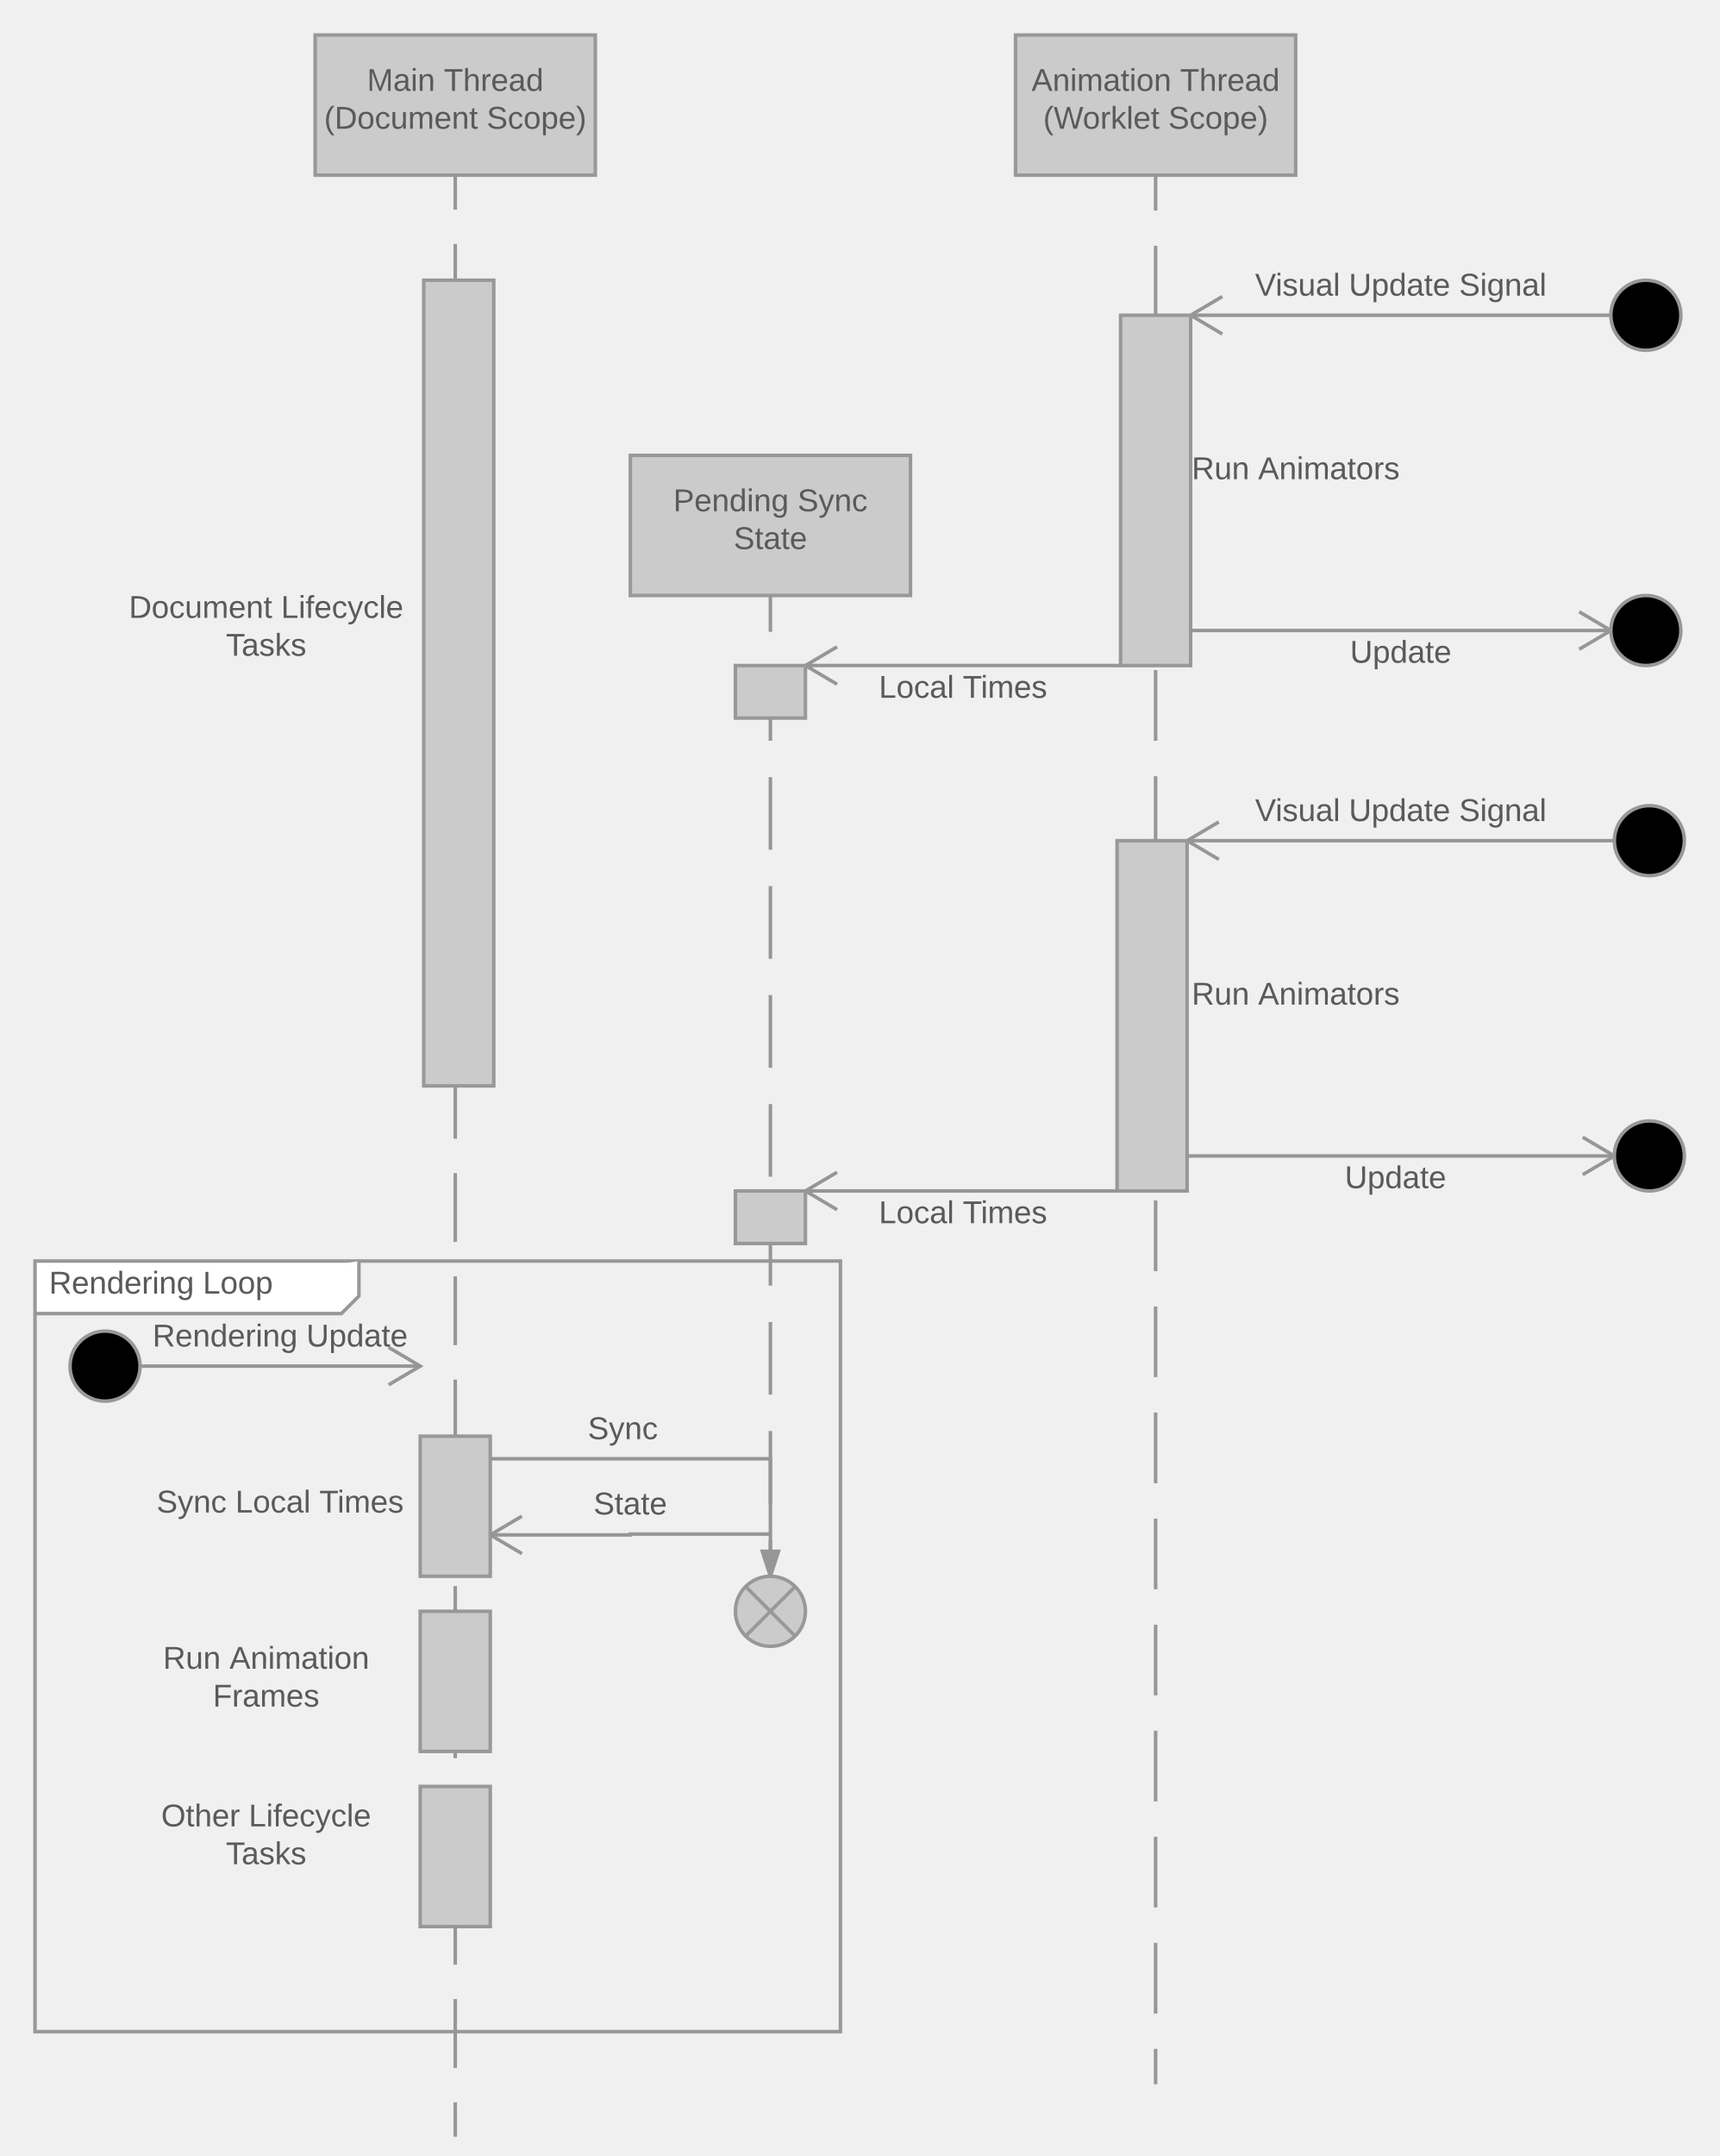
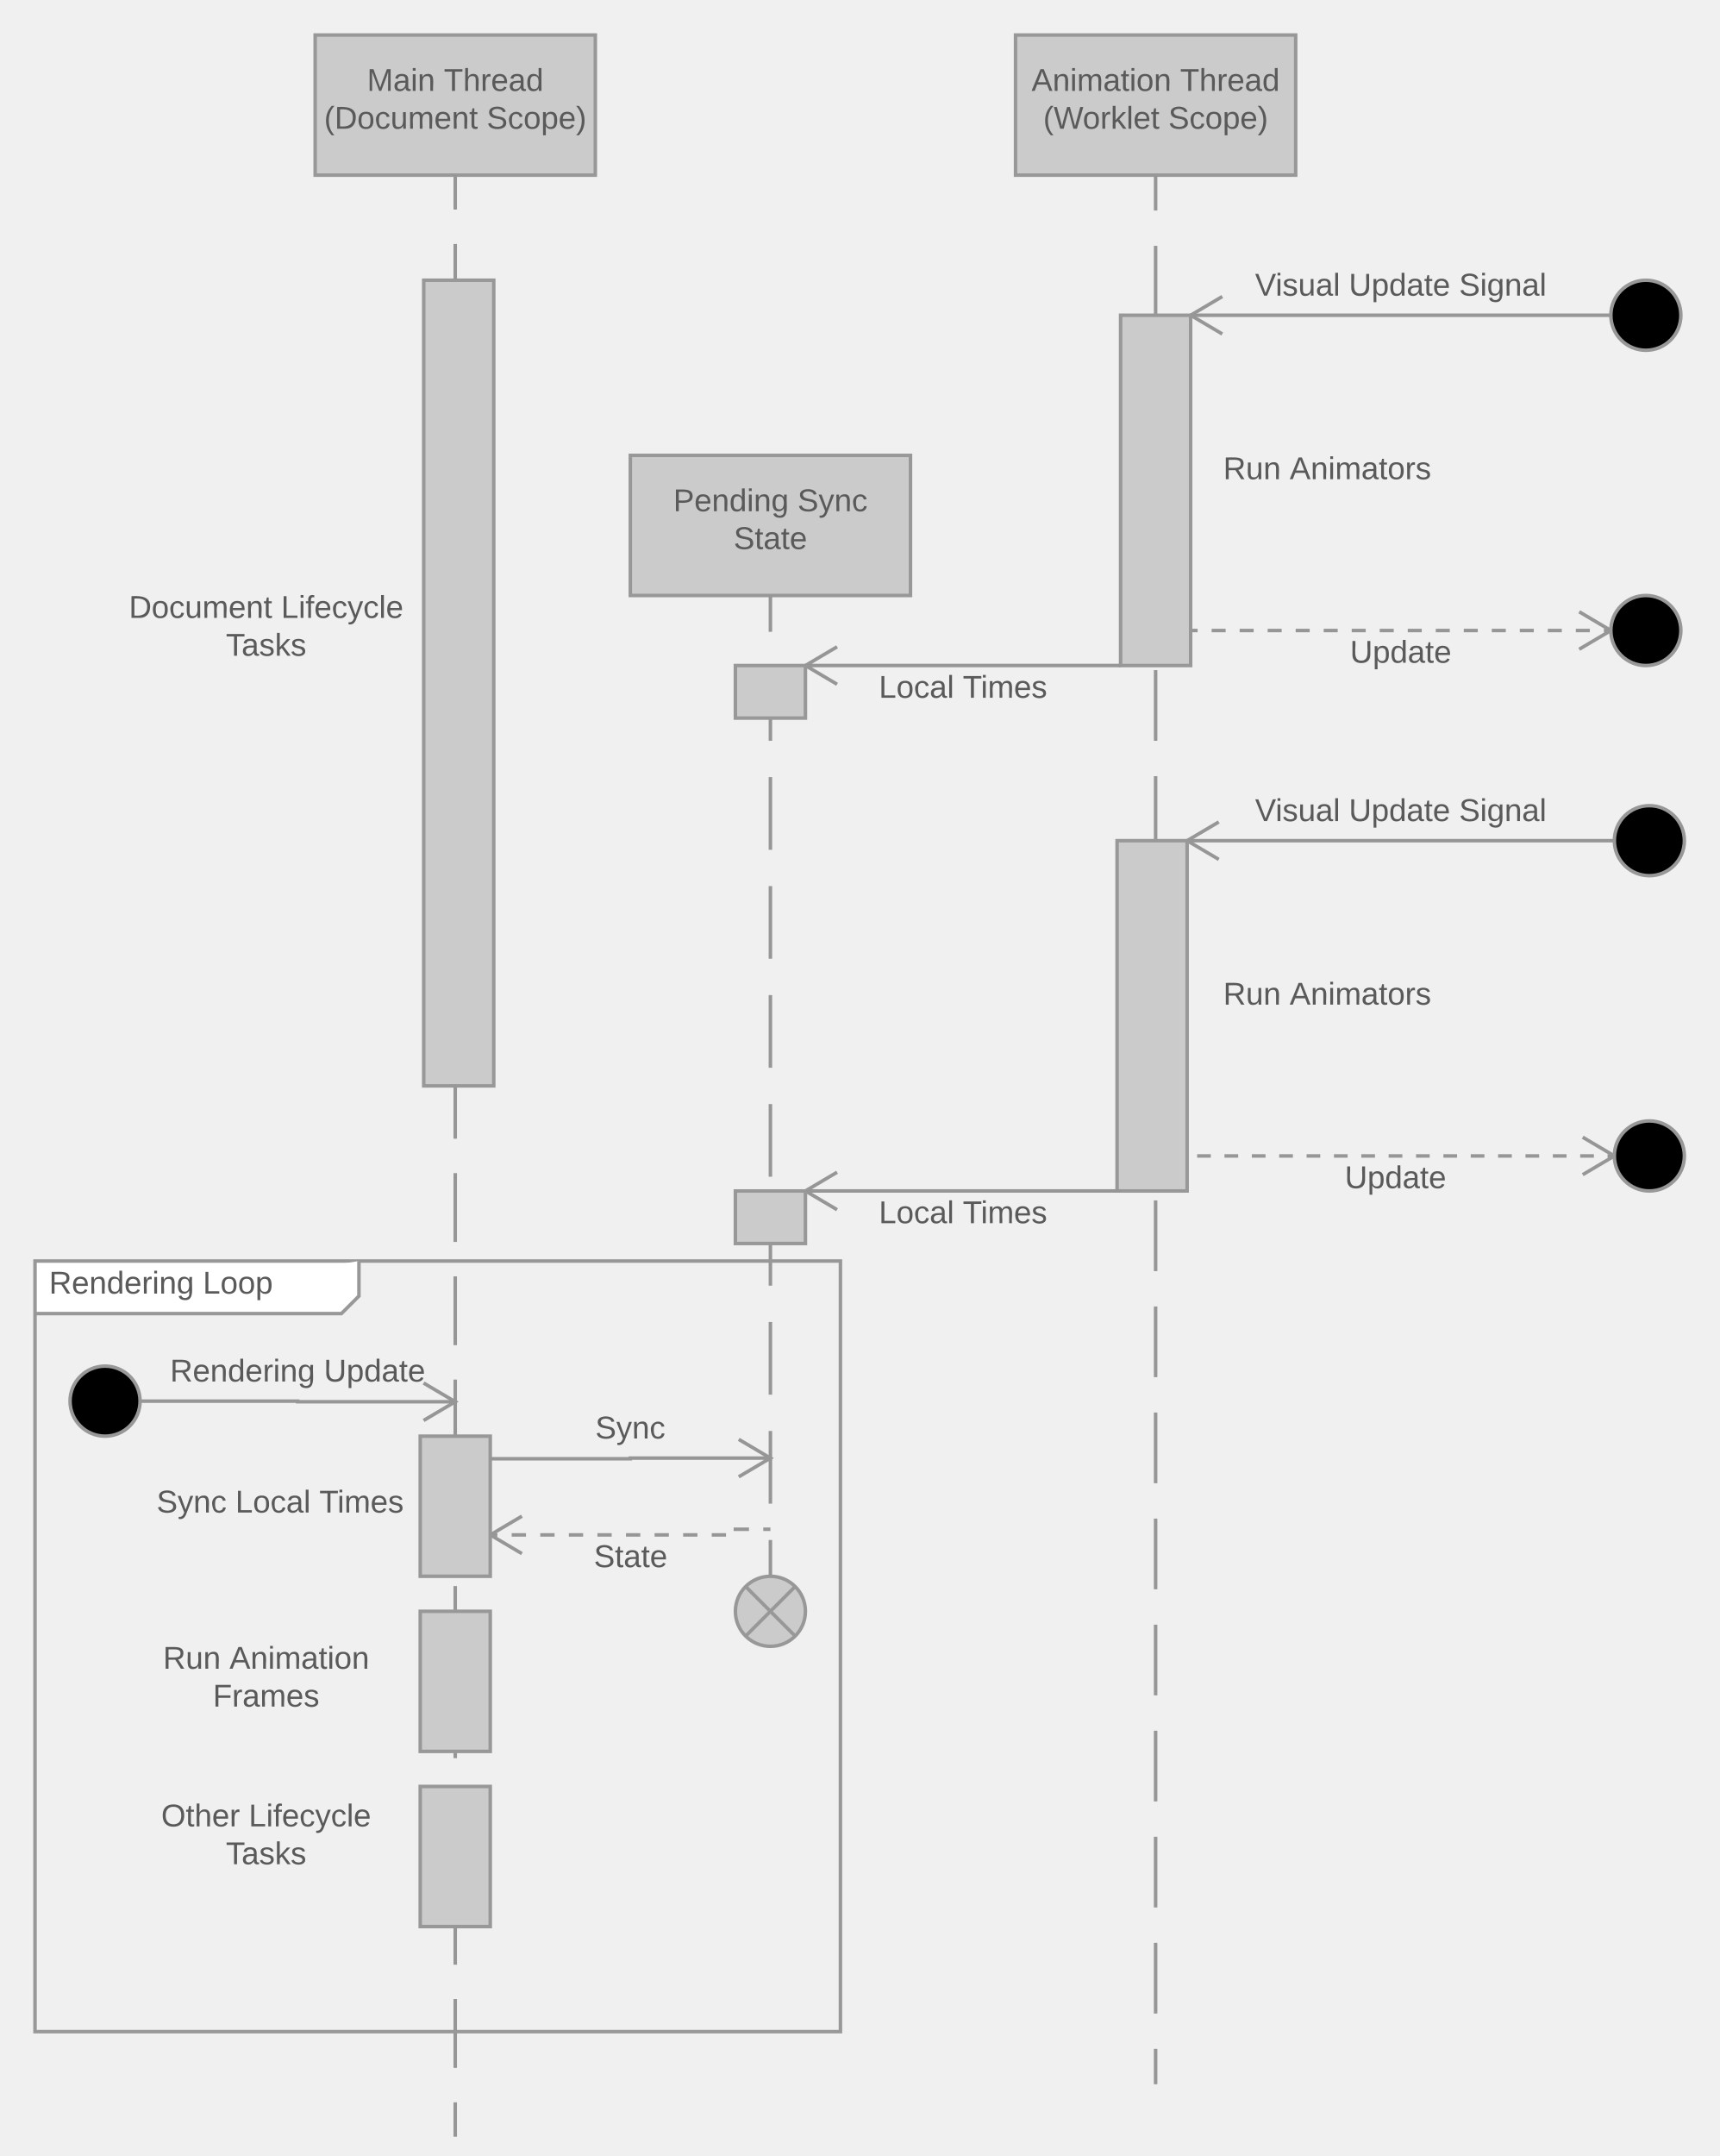
<svg xmlns="http://www.w3.org/2000/svg" xmlns:xlink="http://www.w3.org/1999/xlink" width="982" height="1231">
  <g transform="translate(0 -220)">
    <path d="M40 1050h240v60H40z" fill="none" />
    <use xlink:href="#a" transform="matrix(1,0,0,1,40,1050) translate(49.425 33.6)" />
    <use xlink:href="#b" transform="matrix(1,0,0,1,40,1050) translate(94.425 33.6)" />
    <use xlink:href="#c" transform="matrix(1,0,0,1,40,1050) translate(142.375 33.6)" />
    <path d="M32 550h240v60H32z" fill="none" />
    <use xlink:href="#d" transform="matrix(1,0,0,1,32,550) translate(41.6 22.8)" />
    <use xlink:href="#e" transform="matrix(1,0,0,1,32,550) translate(128.5 22.8)" />
    <use xlink:href="#f" transform="matrix(1,0,0,1,32,550) translate(97.025 44.4)" />
    <path d="M32 1150h240v60H32z" fill="none" />
    <use xlink:href="#g" transform="matrix(1,0,0,1,32,1150) translate(61.1 22.8)" />
    <use xlink:href="#h" transform="matrix(1,0,0,1,32,1150) translate(99.05 22.8)" />
    <use xlink:href="#i" transform="matrix(1,0,0,1,32,1150) translate(89.575 44.4)" />
-     <path d="M620 460h240v60H620z" fill="none" />
-     <use xlink:href="#g" transform="matrix(1,0,0,1,620,460) translate(60.6 33.6)" />
-     <use xlink:href="#j" transform="matrix(1,0,0,1,620,460) translate(98.55 33.6)" />
+     <path d="M638 460h240v60H638z" fill="none" />
+     <use xlink:href="#g" transform="matrix(1,0,0,1,638,460) translate(60.6 33.6)" />
+     <use xlink:href="#j" transform="matrix(1,0,0,1,638,460) translate(98.55 33.6)" />
    <path d="M180 240h160v80H180z" stroke="#989898" stroke-width="2" fill="#cbcbcb" />
    <use xlink:href="#k" transform="matrix(1,0,0,1,180,240) translate(29.605 31.9)" />
    <use xlink:href="#l" transform="matrix(1,0,0,1,180,240) translate(73.505 31.9)" />
    <use xlink:href="#m" transform="matrix(1,0,0,1,180,240) translate(5.105 53.5)" />
    <use xlink:href="#n" transform="matrix(1,0,0,1,180,240) translate(97.955 53.5)" />
    <path d="M260 320v1120" fill="none" />
    <path d="M260 320v19.65m0 19.65v39.3m0 19.65v39.3m0 19.64v39.3m0 19.64v39.3m0 19.65v39.3m0 19.64v39.3m0 19.64v39.3m0 19.65v39.3m0 19.65v39.3m0 19.64v39.3m0 19.65v39.3m0 19.65v39.3m0 19.65v39.3m0 19.64v39.3m0 19.66v39.3m0 19.65v39.3m0 19.66v39.3m0 19.64v39.3m0 19.65V1440" stroke="#969696" stroke-width="2" fill="none" />
    <path d="M580 240h160v80H580z" stroke="#989898" stroke-width="2" fill="#cbcbcb" />
    <use xlink:href="#o" transform="matrix(1,0,0,1,580,240) translate(9.13 31.9)" />
    <use xlink:href="#l" transform="matrix(1,0,0,1,580,240) translate(93.98 31.9)" />
    <use xlink:href="#p" transform="matrix(1,0,0,1,580,240) translate(15.805 53.5)" />
    <use xlink:href="#n" transform="matrix(1,0,0,1,580,240) translate(87.255 53.5)" />
    <path d="M660 320v1090" fill="none" />
    <path d="M660 320v20.2m0 20.17v40.37m0 20.2v40.36m0 20.18v40.37m0 20.2v40.36m0 20.2v40.36m0 20.2v40.36m0 20.18v40.37m0 20.2v40.36m0 20.18v40.4m0 20.17v40.37m0 20.2v40.36m0 20.18v40.37m0 20.2v40.36m0 20.2v40.36m0 20.2v40.36m0 20.18v40.37m0 20.2v40.36m0 20.18v20.2" stroke="#969696" stroke-width="2" fill="none" />
    <path d="M960 400c0 11.05-8.95 20-20 20s-20-8.95-20-20 8.95-20 20-20 20 8.95 20 20z" stroke="#989898" stroke-width="2" />
    <path d="M920 400H680" stroke="#969696" stroke-width="2" fill="none" />
    <path d="M920 400l.04 1H920v-2h.13zM698.58 390.17L681.96 400l16.62 9.83-1 1.72-17.58-10.4V400h-1.96l19.53-11.55z" fill="#969696" />
    <use xlink:href="#q" transform="matrix(1,0,0,1,716.8,374.4) translate(0 14.4)" />
    <use xlink:href="#r" transform="matrix(1,0,0,1,716.8,374.4) translate(53.55 14.4)" />
    <use xlink:href="#s" transform="matrix(1,0,0,1,716.8,374.4) translate(116.5 14.4)" />
-     <path d="M680 580h240" stroke="#969696" stroke-width="2" fill="none" />
+     <path d="M680 580h240" fill="none" />
+     <path d="M680 580h4m8 0h8m8 0h8m8 0h8m8 0h8m8 0h8m8 0h8m8 0h8m8 0h8m8 0h8m8 0h8m8 0h8m8 0h8m8 0h8m8 0h8m8 0h4" stroke="#969696" stroke-width="2" fill="none" />
    <path d="M920.14 578.92L920 580l.04 1.14-17.6 10.4-1.03-1.7 16.63-9.84-16.62-9.83 1.03-1.72z" fill="#969696" />
    <use xlink:href="#t" transform="matrix(1,0,0,1,771.025,584) translate(0 14.4)" />
    <path d="M960 580c0 11.05-8.95 20-20 20s-20-8.95-20-20 8.95-20 20-20 20 8.95 20 20z" stroke="#989898" stroke-width="2" />
    <path d="M640 400h40v200h-40z" stroke="#989898" stroke-width="2" fill="#cbcbcb" />
    <path d="M640 600H460M478.08 589.3L460 600l18.08 10.7" stroke="#969696" stroke-width="2" fill="none" />
    <use xlink:href="#u" transform="matrix(1,0,0,1,501.925,604) translate(0 14.4)" />
    <use xlink:href="#v" transform="matrix(1,0,0,1,501.925,604) translate(47.95 14.4)" />
    <path d="M360 480h160v80H360z" stroke="#989898" stroke-width="2" fill="#cbcbcb" />
    <use xlink:href="#w" transform="matrix(1,0,0,1,360,480) translate(24.53 31.9)" />
    <use xlink:href="#x" transform="matrix(1,0,0,1,360,480) translate(95.48 31.9)" />
    <use xlink:href="#y" transform="matrix(1,0,0,1,360,480) translate(59.005 53.5)" />
    <path d="M440 560v560" fill="none" />
    <path d="M440 560v20.74m0 20.74v41.48m0 20.74v41.5m0 20.73v41.48m0 20.75v41.48m0 20.74v41.48m0 20.74v41.47m0 20.74v41.5m0 20.74v41.48m0 20.74V1120" stroke="#969696" stroke-width="2" fill="none" />
    <path d="M441 1120.13l-1-.13-1 .04v-.04h2z" fill="#969696" />
-     <path d="M620 760h240v60H620z" fill="none" />
-     <use xlink:href="#g" transform="matrix(1,0,0,1,620,760) translate(60.6 33.6)" />
-     <use xlink:href="#j" transform="matrix(1,0,0,1,620,760) translate(98.55 33.6)" />
+     <path d="M638 760h240v60H638z" fill="none" />
+     <use xlink:href="#g" transform="matrix(1,0,0,1,638,760) translate(60.6 33.6)" />
+     <use xlink:href="#j" transform="matrix(1,0,0,1,638,760) translate(98.55 33.6)" />
    <path d="M962 700c0 11.05-8.95 20-20 20s-20-8.95-20-20 8.95-20 20-20 20 8.95 20 20z" stroke="#989898" stroke-width="2" />
    <path d="M922 700H678" stroke="#969696" stroke-width="2" fill="none" />
    <path d="M922 700l.04 1H922v-2h.13zM696.58 690.17L679.96 700l16.62 9.83-1 1.72-17.58-10.4V700h-1.96l19.53-11.55z" fill="#969696" />
    <use xlink:href="#q" transform="matrix(1,0,0,1,716.8,674.4) translate(0 14.4)" />
    <use xlink:href="#r" transform="matrix(1,0,0,1,716.8,674.4) translate(53.55 14.4)" />
    <use xlink:href="#s" transform="matrix(1,0,0,1,716.8,674.4) translate(116.5 14.4)" />
-     <path d="M672 880h250" stroke="#969696" stroke-width="2" fill="none" />
+     <path d="M672 880h250" fill="none" />
+     <path d="M672 880h3.9m7.82 0h7.8m7.82 0h7.82m7.8 0h7.82m7.8 0h7.83m7.82 0h7.8m7.82 0h7.82m7.8 0h7.82m7.8 0h7.83m7.82 0h7.8m7.82 0h7.82m7.8 0h7.82m7.8 0h7.83m7.82 0h7.8m7.82 0h7.82m7.8 0h7.82m7.8 0H922" stroke="#969696" stroke-width="2" fill="none" />
    <path d="M922.14 878.92L922 880l.04 1.14-17.6 10.4-1.02-1.7 16.62-9.84-16.62-9.83 1-1.72z" fill="#969696" />
    <use xlink:href="#t" transform="matrix(1,0,0,1,768.025,884) translate(0 14.4)" />
    <path d="M962 880c0 11.05-8.95 20-20 20s-20-8.95-20-20 8.95-20 20-20 20 8.95 20 20z" stroke="#989898" stroke-width="2" />
    <path d="M638 700h40v200h-40z" stroke="#989898" stroke-width="2" fill="#cbcbcb" />
    <path d="M640 900H460M478.08 889.3L460 900l18.08 10.7" stroke="#969696" stroke-width="2" fill="none" />
    <use xlink:href="#u" transform="matrix(1,0,0,1,501.925,904) translate(0 14.4)" />
    <use xlink:href="#v" transform="matrix(1,0,0,1,501.925,904) translate(47.95 14.4)" />
    <path d="M242 380h40v460h-40zM240 1040h40v80h-40z" stroke="#989898" stroke-width="2" fill="#cbcbcb" />
-     <path d="M280 1052.9h160v67.1" stroke="#969696" stroke-width="2" fill="none" />
-     <path d="M440 1120l-4.64-14.27h9.28z" fill="#969696" />
-     <path d="M441 1120.13l-1-.13-1.04.04-4.97-15.3h12zm-4.26-13.4l3.26 10.03 3.26-10.03z" fill="#969696" />
-     <g>
-       <use xlink:href="#z" transform="matrix(1,0,0,1,335.7208,1027.299) translate(0 14.4)" />
-     </g>
+     <path d="M280 1052.9h80v-.38h80" stroke="#969696" stroke-width="2" fill="none" />
+     <path d="M421.92 1063.2l18.08-10.68-18.08-10.7" stroke="#969696" stroke-width="2" fill="none" />
+     <use xlink:href="#z" transform="matrix(1,0,0,1,339.98,1026.926) translate(0 14.4)" />
    <path d="M460 1140c0 11.05-8.95 20-20 20s-20-8.95-20-20 8.95-20 20-20 20 8.95 20 20z" stroke="#989898" stroke-width="2" fill="#cbcbcb" />
    <path d="M425.86 1125.86l28.28 28.28m0-28.28l-28.28 28.28" stroke="#989898" stroke-width="2" fill="none" />
    <path d="M420 600h40v30h-40zM420 900h40v30h-40z" stroke="#989898" stroke-width="2" fill="#cbcbcb" />
-     <path d="M440 1095.9h-80v.47h-80" stroke="#969696" stroke-width="2" fill="none" />
+     <path d="M440 1093.15h-20v3.22H280" fill="none" />
+     <path d="M440 1093.15h-4.08m-8.16 0H420v.4m-5.35 2.82h-8.16m-8.17 0h-8.16m-8.16 0h-8.15m-8.16 0h-8.17m-8.16 0h-8.16m-8.15 0h-8.17m-8.16 0h-8.16m-8.16 0h-8.16m-8.16 0H280" stroke="#969696" stroke-width="2" fill="none" />
    <path d="M298.58 1086.54l-16.62 9.83 16.62 9.83-1 1.72-17.58-10.4v-2.3l17.57-10.4z" fill="#969696" />
    <g>
-       <use xlink:href="#A" transform="matrix(1,0,0,1,338.9757,1070.299) translate(0 14.4)" />
+       <use xlink:href="#A" transform="matrix(1,0,0,1,339.1681,1100.369) translate(0 14.4)" />
    </g>
-     <path d="M80 1000c0 11.05-8.95 20-20 20s-20-8.95-20-20 8.95-20 20-20 20 8.95 20 20z" stroke="#989898" stroke-width="2" />
-     <path d="M80 1000h160" stroke="#969696" stroke-width="2" fill="none" />
-     <path d="M80 1001h-.13l.13-1-.04-1H80z" fill="#969696" />
-     <path d="M221.92 1010.7L240 1000l-18.08-10.7" stroke="#969696" stroke-width="2" fill="none" />
+     <path d="M80 1020c0 11.05-8.95 20-20 20s-20-8.95-20-20 8.95-20 20-20 20 8.95 20 20z" stroke="#989898" stroke-width="2" />
+     <path d="M80 1020h90v.35h90" stroke="#969696" stroke-width="2" fill="none" />
+     <path d="M80 1021h-.13l.13-1-.04-1H80z" fill="#969696" />
+     <path d="M241.92 1031.04l18.08-10.7-18.08-10.68" stroke="#969696" stroke-width="2" fill="none" />
    <g>
-       <use xlink:href="#B" transform="matrix(1,0,0,1,87.1,974.4) translate(0 14.4)" />
-       <use xlink:href="#C" transform="matrix(1,0,0,1,87.1,974.4) translate(87.85 14.4)" />
+       <use xlink:href="#B" transform="matrix(1,0,0,1,97.10656,994.4005) translate(0 14.4)" />
+       <use xlink:href="#C" transform="matrix(1,0,0,1,97.10656,994.4005) translate(87.85 14.4)" />
    </g>
    <path d="M240 1140h40v80h-40zM240 1240h40v80h-40z" stroke="#989898" stroke-width="2" fill="#cbcbcb" />
    <path d="M48 1240h208v60H48z" fill="none" />
    <g>
      <use xlink:href="#D" transform="matrix(1,0,0,1,48,1240) translate(44.075 22.8)" />
      <use xlink:href="#e" transform="matrix(1,0,0,1,48,1240) translate(94.025 22.8)" />
      <use xlink:href="#f" transform="matrix(1,0,0,1,48,1240) translate(81.025 44.4)" />
    </g>
    <path d="M20 940h185v20l-10 10H20z" fill="#fff" />
    <path d="M20 940h460v440H20z" stroke="#989898" stroke-width="2" fill="none" />
    <path d="M205 940v20l-10 10H20" stroke="#989898" stroke-width="2" fill="#fff" />
    <g>
      <use xlink:href="#B" transform="matrix(1,0,0,1,28,940) translate(0 18.6)" />
      <use xlink:href="#E" transform="matrix(1,0,0,1,28,940) translate(87.85 18.6)" />
    </g>
    <defs>
      <path fill="#5a5a5a" d="M185-189c-5-48-123-54-124 2 14 75 158 14 163 119 3 78-121 87-175 55-17-10-28-26-33-46l33-7c5 56 141 63 141-1 0-78-155-14-162-118-5-82 145-84 179-34 5 7 8 16 11 25" id="F" />
      <path fill="#5a5a5a" d="M179-190L93 31C79 59 56 82 12 73V49c39 6 53-20 64-50L1-190h34L92-34l54-156h33" id="G" />
      <path fill="#5a5a5a" d="M117-194c89-4 53 116 60 194h-32v-121c0-31-8-49-39-48C34-167 62-67 57 0H25l-1-190h30c1 10-1 24 2 32 11-22 29-35 61-36" id="H" />
      <path fill="#5a5a5a" d="M96-169c-40 0-48 33-48 73s9 75 48 75c24 0 41-14 43-38l32 2c-6 37-31 61-74 61-59 0-76-41-82-99-10-93 101-131 147-64 4 7 5 14 7 22l-32 3c-4-21-16-35-41-35" id="I" />
      <g id="a">
        <use transform="matrix(0.05,0,0,0.05,0,0)" xlink:href="#F" />
        <use transform="matrix(0.05,0,0,0.05,12,0)" xlink:href="#G" />
        <use transform="matrix(0.05,0,0,0.05,21,0)" xlink:href="#H" />
        <use transform="matrix(0.05,0,0,0.05,31,0)" xlink:href="#I" />
      </g>
      <path fill="#5a5a5a" d="M30 0v-248h33v221h125V0H30" id="J" />
      <path fill="#5a5a5a" d="M100-194c62-1 85 37 85 99 1 63-27 99-86 99S16-35 15-95c0-66 28-99 85-99zM99-20c44 1 53-31 53-75 0-43-8-75-51-75s-53 32-53 75 10 74 51 75" id="K" />
      <path fill="#5a5a5a" d="M141-36C126-15 110 5 73 4 37 3 15-17 15-53c-1-64 63-63 125-63 3-35-9-54-41-54-24 1-41 7-42 31l-33-3c5-37 33-52 76-52 45 0 72 20 72 64v82c-1 20 7 32 28 27v20c-31 9-61-2-59-35zM48-53c0 20 12 33 32 33 41-3 63-29 60-74-43 2-92-5-92 41" id="L" />
      <path fill="#5a5a5a" d="M24 0v-261h32V0H24" id="M" />
      <g id="b">
        <use transform="matrix(0.05,0,0,0.05,0,0)" xlink:href="#J" />
        <use transform="matrix(0.05,0,0,0.05,10,0)" xlink:href="#K" />
        <use transform="matrix(0.05,0,0,0.05,20,0)" xlink:href="#I" />
        <use transform="matrix(0.05,0,0,0.05,29,0)" xlink:href="#L" />
        <use transform="matrix(0.05,0,0,0.05,39,0)" xlink:href="#M" />
      </g>
      <path fill="#5a5a5a" d="M127-220V0H93v-220H8v-28h204v28h-85" id="N" />
      <path fill="#5a5a5a" d="M24-231v-30h32v30H24zM24 0v-190h32V0H24" id="O" />
      <path fill="#5a5a5a" d="M210-169c-67 3-38 105-44 169h-31v-121c0-29-5-50-35-48C34-165 62-65 56 0H25l-1-190h30c1 10-1 24 2 32 10-44 99-50 107 0 11-21 27-35 58-36 85-2 47 119 55 194h-31v-121c0-29-5-49-35-48" id="P" />
      <path fill="#5a5a5a" d="M100-194c63 0 86 42 84 106H49c0 40 14 67 53 68 26 1 43-12 49-29l28 8c-11 28-37 45-77 45C44 4 14-33 15-96c1-61 26-98 85-98zm52 81c6-60-76-77-97-28-3 7-6 17-6 28h103" id="Q" />
      <path fill="#5a5a5a" d="M135-143c-3-34-86-38-87 0 15 53 115 12 119 90S17 21 10-45l28-5c4 36 97 45 98 0-10-56-113-15-118-90-4-57 82-63 122-42 12 7 21 19 24 35" id="R" />
      <g id="c">
        <use transform="matrix(0.05,0,0,0.05,0,0)" xlink:href="#N" />
        <use transform="matrix(0.05,0,0,0.05,10.3,0)" xlink:href="#O" />
        <use transform="matrix(0.05,0,0,0.05,14.25,0)" xlink:href="#P" />
        <use transform="matrix(0.05,0,0,0.05,29.2,0)" xlink:href="#Q" />
        <use transform="matrix(0.05,0,0,0.05,39.2,0)" xlink:href="#R" />
      </g>
      <path fill="#5a5a5a" d="M30-248c118-7 216 8 213 122C240-48 200 0 122 0H30v-248zM63-27c89 8 146-16 146-99s-60-101-146-95v194" id="S" />
      <path fill="#5a5a5a" d="M84 4C-5 8 30-112 23-190h32v120c0 31 7 50 39 49 72-2 45-101 50-169h31l1 190h-30c-1-10 1-25-2-33-11 22-28 36-60 37" id="T" />
      <path fill="#5a5a5a" d="M59-47c-2 24 18 29 38 22v24C64 9 27 4 27-40v-127H5v-23h24l9-43h21v43h35v23H59v120" id="U" />
      <g id="d">
        <use transform="matrix(0.05,0,0,0.05,0,0)" xlink:href="#S" />
        <use transform="matrix(0.05,0,0,0.05,12.95,0)" xlink:href="#K" />
        <use transform="matrix(0.05,0,0,0.05,22.95,0)" xlink:href="#I" />
        <use transform="matrix(0.05,0,0,0.05,31.95,0)" xlink:href="#T" />
        <use transform="matrix(0.05,0,0,0.05,41.95,0)" xlink:href="#P" />
        <use transform="matrix(0.05,0,0,0.05,56.9,0)" xlink:href="#Q" />
        <use transform="matrix(0.05,0,0,0.05,66.9,0)" xlink:href="#H" />
        <use transform="matrix(0.05,0,0,0.05,76.9,0)" xlink:href="#U" />
      </g>
      <path fill="#5a5a5a" d="M101-234c-31-9-42 10-38 44h38v23H63V0H32v-167H5v-23h27c-7-52 17-82 69-68v24" id="V" />
      <g id="e">
        <use transform="matrix(0.05,0,0,0.05,0,0)" xlink:href="#J" />
        <use transform="matrix(0.05,0,0,0.05,10,0)" xlink:href="#O" />
        <use transform="matrix(0.05,0,0,0.05,13.95,0)" xlink:href="#V" />
        <use transform="matrix(0.05,0,0,0.05,18.95,0)" xlink:href="#Q" />
        <use transform="matrix(0.05,0,0,0.05,28.95,0)" xlink:href="#I" />
        <use transform="matrix(0.05,0,0,0.05,37.95,0)" xlink:href="#G" />
        <use transform="matrix(0.05,0,0,0.05,46.95,0)" xlink:href="#I" />
        <use transform="matrix(0.05,0,0,0.05,55.95,0)" xlink:href="#M" />
        <use transform="matrix(0.05,0,0,0.05,59.9,0)" xlink:href="#Q" />
      </g>
      <path fill="#5a5a5a" d="M143 0L79-87 56-68V0H24v-261h32v163l83-92h37l-77 82L181 0h-38" id="W" />
      <g id="f">
        <use transform="matrix(0.05,0,0,0.05,0,0)" xlink:href="#N" />
        <use transform="matrix(0.05,0,0,0.05,8.95,0)" xlink:href="#L" />
        <use transform="matrix(0.05,0,0,0.05,18.95,0)" xlink:href="#R" />
        <use transform="matrix(0.05,0,0,0.05,27.95,0)" xlink:href="#W" />
        <use transform="matrix(0.05,0,0,0.05,36.95,0)" xlink:href="#R" />
      </g>
      <path fill="#5a5a5a" d="M233-177c-1 41-23 64-60 70L243 0h-38l-65-103H63V0H30v-248c88 3 205-21 203 71zM63-129c60-2 137 13 137-47 0-61-80-42-137-45v92" id="X" />
      <g id="g">
        <use transform="matrix(0.05,0,0,0.05,0,0)" xlink:href="#X" />
        <use transform="matrix(0.05,0,0,0.05,12.95,0)" xlink:href="#T" />
        <use transform="matrix(0.05,0,0,0.05,22.95,0)" xlink:href="#H" />
      </g>
      <path fill="#5a5a5a" d="M205 0l-28-72H64L36 0H1l101-248h38L239 0h-34zm-38-99l-47-123c-12 45-31 82-46 123h93" id="Y" />
      <g id="h">
        <use transform="matrix(0.05,0,0,0.05,0,0)" xlink:href="#Y" />
        <use transform="matrix(0.05,0,0,0.05,12,0)" xlink:href="#H" />
        <use transform="matrix(0.05,0,0,0.05,22,0)" xlink:href="#O" />
        <use transform="matrix(0.05,0,0,0.05,25.95,0)" xlink:href="#P" />
        <use transform="matrix(0.05,0,0,0.05,40.9,0)" xlink:href="#L" />
        <use transform="matrix(0.05,0,0,0.05,50.9,0)" xlink:href="#U" />
        <use transform="matrix(0.05,0,0,0.05,55.9,0)" xlink:href="#O" />
        <use transform="matrix(0.05,0,0,0.05,59.85,0)" xlink:href="#K" />
        <use transform="matrix(0.05,0,0,0.05,69.85,0)" xlink:href="#H" />
      </g>
      <path fill="#5a5a5a" d="M63-220v92h138v28H63V0H30v-248h175v28H63" id="Z" />
      <path fill="#5a5a5a" d="M114-163C36-179 61-72 57 0H25l-1-190h30c1 12-1 29 2 39 6-27 23-49 58-41v29" id="aa" />
      <g id="i">
        <use transform="matrix(0.05,0,0,0.05,0,0)" xlink:href="#Z" />
        <use transform="matrix(0.05,0,0,0.05,10.95,0)" xlink:href="#aa" />
        <use transform="matrix(0.05,0,0,0.05,16.9,0)" xlink:href="#L" />
        <use transform="matrix(0.05,0,0,0.05,26.9,0)" xlink:href="#P" />
        <use transform="matrix(0.05,0,0,0.05,41.85,0)" xlink:href="#Q" />
        <use transform="matrix(0.05,0,0,0.05,51.85,0)" xlink:href="#R" />
      </g>
      <g id="j">
        <use transform="matrix(0.05,0,0,0.05,0,0)" xlink:href="#Y" />
        <use transform="matrix(0.05,0,0,0.05,12,0)" xlink:href="#H" />
        <use transform="matrix(0.05,0,0,0.05,22,0)" xlink:href="#O" />
        <use transform="matrix(0.05,0,0,0.05,25.95,0)" xlink:href="#P" />
        <use transform="matrix(0.05,0,0,0.05,40.9,0)" xlink:href="#L" />
        <use transform="matrix(0.05,0,0,0.05,50.9,0)" xlink:href="#U" />
        <use transform="matrix(0.05,0,0,0.05,55.9,0)" xlink:href="#K" />
        <use transform="matrix(0.05,0,0,0.05,65.9,0)" xlink:href="#aa" />
        <use transform="matrix(0.05,0,0,0.05,71.85,0)" xlink:href="#R" />
      </g>
      <path fill="#5a5a5a" d="M240 0l2-218c-23 76-54 145-80 218h-23L58-218 59 0H30v-248h44l77 211c21-75 51-140 76-211h43V0h-30" id="ab" />
      <g id="k">
        <use transform="matrix(0.05,0,0,0.05,0,0)" xlink:href="#ab" />
        <use transform="matrix(0.05,0,0,0.05,14.95,0)" xlink:href="#L" />
        <use transform="matrix(0.05,0,0,0.05,24.95,0)" xlink:href="#O" />
        <use transform="matrix(0.05,0,0,0.05,28.9,0)" xlink:href="#H" />
      </g>
      <path fill="#5a5a5a" d="M106-169C34-169 62-67 57 0H25v-261h32l-1 103c12-21 28-36 61-36 89 0 53 116 60 194h-32v-121c2-32-8-49-39-48" id="ac" />
      <path fill="#5a5a5a" d="M85-194c31 0 48 13 60 33l-1-100h32l1 261h-30c-2-10 0-23-3-31C134-8 116 4 85 4 32 4 16-35 15-94c0-66 23-100 70-100zm9 24c-40 0-46 34-46 75 0 40 6 74 45 74 42 0 51-32 51-76 0-42-9-74-50-73" id="ad" />
      <g id="l">
        <use transform="matrix(0.05,0,0,0.05,0,0)" xlink:href="#N" />
        <use transform="matrix(0.05,0,0,0.05,10.95,0)" xlink:href="#ac" />
        <use transform="matrix(0.05,0,0,0.05,20.95,0)" xlink:href="#aa" />
        <use transform="matrix(0.05,0,0,0.05,26.9,0)" xlink:href="#Q" />
        <use transform="matrix(0.05,0,0,0.05,36.9,0)" xlink:href="#L" />
        <use transform="matrix(0.05,0,0,0.05,46.9,0)" xlink:href="#ad" />
      </g>
      <path fill="#5a5a5a" d="M87 75C49 33 22-17 22-94c0-76 28-126 65-167h31c-38 41-64 92-64 168S80 34 118 75H87" id="ae" />
      <g id="m">
        <use transform="matrix(0.05,0,0,0.05,0,0)" xlink:href="#ae" />
        <use transform="matrix(0.05,0,0,0.05,5.95,0)" xlink:href="#S" />
        <use transform="matrix(0.05,0,0,0.05,18.9,0)" xlink:href="#K" />
        <use transform="matrix(0.05,0,0,0.05,28.9,0)" xlink:href="#I" />
        <use transform="matrix(0.05,0,0,0.05,37.9,0)" xlink:href="#T" />
        <use transform="matrix(0.05,0,0,0.05,47.9,0)" xlink:href="#P" />
        <use transform="matrix(0.05,0,0,0.05,62.85,0)" xlink:href="#Q" />
        <use transform="matrix(0.05,0,0,0.05,72.85,0)" xlink:href="#H" />
        <use transform="matrix(0.05,0,0,0.05,82.85,0)" xlink:href="#U" />
      </g>
      <path fill="#5a5a5a" d="M115-194c55 1 70 41 70 98S169 2 115 4C84 4 66-9 55-30l1 105H24l-1-265h31l2 30c10-21 28-34 59-34zm-8 174c40 0 45-34 45-75s-6-73-45-74c-42 0-51 32-51 76 0 43 10 73 51 73" id="af" />
      <path fill="#5a5a5a" d="M33-261c38 41 65 92 65 168S71 34 33 75H2C39 34 66-17 66-93S39-220 2-261h31" id="ag" />
      <g id="n">
        <use transform="matrix(0.05,0,0,0.05,0,0)" xlink:href="#F" />
        <use transform="matrix(0.05,0,0,0.05,12,0)" xlink:href="#I" />
        <use transform="matrix(0.05,0,0,0.05,21,0)" xlink:href="#K" />
        <use transform="matrix(0.05,0,0,0.05,31,0)" xlink:href="#af" />
        <use transform="matrix(0.05,0,0,0.05,41,0)" xlink:href="#Q" />
        <use transform="matrix(0.05,0,0,0.05,51,0)" xlink:href="#ag" />
      </g>
      <g id="o">
        <use transform="matrix(0.05,0,0,0.05,0,0)" xlink:href="#Y" />
        <use transform="matrix(0.05,0,0,0.05,12,0)" xlink:href="#H" />
        <use transform="matrix(0.05,0,0,0.05,22,0)" xlink:href="#O" />
        <use transform="matrix(0.05,0,0,0.05,25.95,0)" xlink:href="#P" />
        <use transform="matrix(0.05,0,0,0.05,40.9,0)" xlink:href="#L" />
        <use transform="matrix(0.05,0,0,0.05,50.9,0)" xlink:href="#U" />
        <use transform="matrix(0.05,0,0,0.05,55.9,0)" xlink:href="#O" />
        <use transform="matrix(0.05,0,0,0.05,59.85,0)" xlink:href="#K" />
        <use transform="matrix(0.05,0,0,0.05,69.85,0)" xlink:href="#H" />
      </g>
      <path fill="#5a5a5a" d="M266 0h-40l-56-210L115 0H75L2-248h35L96-30l15-64 43-154h32l59 218 59-218h35" id="ah" />
      <g id="p">
        <use transform="matrix(0.05,0,0,0.05,0,0)" xlink:href="#ae" />
        <use transform="matrix(0.05,0,0,0.05,5.95,0)" xlink:href="#ah" />
        <use transform="matrix(0.05,0,0,0.05,22.55,0)" xlink:href="#K" />
        <use transform="matrix(0.05,0,0,0.05,32.55,0)" xlink:href="#aa" />
        <use transform="matrix(0.05,0,0,0.05,38.5,0)" xlink:href="#W" />
        <use transform="matrix(0.05,0,0,0.05,47.5,0)" xlink:href="#M" />
        <use transform="matrix(0.05,0,0,0.05,51.45,0)" xlink:href="#Q" />
        <use transform="matrix(0.05,0,0,0.05,61.45,0)" xlink:href="#U" />
      </g>
      <path fill="#5a5a5a" d="M137 0h-34L2-248h35l83 218 83-218h36" id="ai" />
      <g id="q">
        <use transform="matrix(0.05,0,0,0.05,0,0)" xlink:href="#ai" />
        <use transform="matrix(0.05,0,0,0.05,11.65,0)" xlink:href="#O" />
        <use transform="matrix(0.05,0,0,0.05,15.6,0)" xlink:href="#R" />
        <use transform="matrix(0.05,0,0,0.05,24.6,0)" xlink:href="#T" />
        <use transform="matrix(0.05,0,0,0.05,34.6,0)" xlink:href="#L" />
        <use transform="matrix(0.05,0,0,0.05,44.6,0)" xlink:href="#M" />
      </g>
      <path fill="#5a5a5a" d="M232-93c-1 65-40 97-104 97C67 4 28-28 28-90v-158h33c8 89-33 224 67 224 102 0 64-133 71-224h33v155" id="aj" />
      <g id="r">
        <use transform="matrix(0.05,0,0,0.05,0,0)" xlink:href="#aj" />
        <use transform="matrix(0.05,0,0,0.05,12.95,0)" xlink:href="#af" />
        <use transform="matrix(0.05,0,0,0.05,22.95,0)" xlink:href="#ad" />
        <use transform="matrix(0.05,0,0,0.05,32.95,0)" xlink:href="#L" />
        <use transform="matrix(0.05,0,0,0.05,42.95,0)" xlink:href="#U" />
        <use transform="matrix(0.05,0,0,0.05,47.95,0)" xlink:href="#Q" />
      </g>
      <path fill="#5a5a5a" d="M177-190C167-65 218 103 67 71c-23-6-38-20-44-43l32-5c15 47 100 32 89-28v-30C133-14 115 1 83 1 29 1 15-40 15-95c0-56 16-97 71-98 29-1 48 16 59 35 1-10 0-23 2-32h30zM94-22c36 0 50-32 50-73 0-42-14-75-50-75-39 0-46 34-46 75s6 73 46 73" id="ak" />
      <g id="s">
        <use transform="matrix(0.05,0,0,0.05,0,0)" xlink:href="#F" />
        <use transform="matrix(0.05,0,0,0.05,12,0)" xlink:href="#O" />
        <use transform="matrix(0.05,0,0,0.05,15.95,0)" xlink:href="#ak" />
        <use transform="matrix(0.05,0,0,0.05,25.95,0)" xlink:href="#H" />
        <use transform="matrix(0.05,0,0,0.05,35.95,0)" xlink:href="#L" />
        <use transform="matrix(0.05,0,0,0.05,45.95,0)" xlink:href="#M" />
      </g>
      <g id="t">
        <use transform="matrix(0.05,0,0,0.05,0,0)" xlink:href="#aj" />
        <use transform="matrix(0.05,0,0,0.05,12.95,0)" xlink:href="#af" />
        <use transform="matrix(0.05,0,0,0.05,22.95,0)" xlink:href="#ad" />
        <use transform="matrix(0.05,0,0,0.05,32.95,0)" xlink:href="#L" />
        <use transform="matrix(0.05,0,0,0.05,42.95,0)" xlink:href="#U" />
        <use transform="matrix(0.05,0,0,0.05,47.95,0)" xlink:href="#Q" />
      </g>
      <g id="u">
        <use transform="matrix(0.05,0,0,0.05,0,0)" xlink:href="#J" />
        <use transform="matrix(0.05,0,0,0.05,10,0)" xlink:href="#K" />
        <use transform="matrix(0.05,0,0,0.05,20,0)" xlink:href="#I" />
        <use transform="matrix(0.05,0,0,0.05,29,0)" xlink:href="#L" />
        <use transform="matrix(0.05,0,0,0.05,39,0)" xlink:href="#M" />
      </g>
      <g id="v">
        <use transform="matrix(0.05,0,0,0.05,0,0)" xlink:href="#N" />
        <use transform="matrix(0.05,0,0,0.05,10.3,0)" xlink:href="#O" />
        <use transform="matrix(0.05,0,0,0.05,14.25,0)" xlink:href="#P" />
        <use transform="matrix(0.05,0,0,0.05,29.2,0)" xlink:href="#Q" />
        <use transform="matrix(0.05,0,0,0.05,39.2,0)" xlink:href="#R" />
      </g>
      <path fill="#5a5a5a" d="M30-248c87 1 191-15 191 75 0 78-77 80-158 76V0H30v-248zm33 125c57 0 124 11 124-50 0-59-68-47-124-48v98" id="al" />
      <g id="w">
        <use transform="matrix(0.05,0,0,0.05,0,0)" xlink:href="#al" />
        <use transform="matrix(0.05,0,0,0.05,12,0)" xlink:href="#Q" />
        <use transform="matrix(0.05,0,0,0.05,22,0)" xlink:href="#H" />
        <use transform="matrix(0.05,0,0,0.05,32,0)" xlink:href="#ad" />
        <use transform="matrix(0.05,0,0,0.05,42,0)" xlink:href="#O" />
        <use transform="matrix(0.05,0,0,0.05,45.95,0)" xlink:href="#H" />
        <use transform="matrix(0.05,0,0,0.05,55.95,0)" xlink:href="#ak" />
      </g>
      <g id="x">
        <use transform="matrix(0.05,0,0,0.05,0,0)" xlink:href="#F" />
        <use transform="matrix(0.05,0,0,0.05,12,0)" xlink:href="#G" />
        <use transform="matrix(0.05,0,0,0.05,21,0)" xlink:href="#H" />
        <use transform="matrix(0.05,0,0,0.05,31,0)" xlink:href="#I" />
      </g>
      <g id="y">
        <use transform="matrix(0.05,0,0,0.05,0,0)" xlink:href="#F" />
        <use transform="matrix(0.05,0,0,0.05,12,0)" xlink:href="#U" />
        <use transform="matrix(0.05,0,0,0.05,17,0)" xlink:href="#L" />
        <use transform="matrix(0.05,0,0,0.05,27,0)" xlink:href="#U" />
        <use transform="matrix(0.05,0,0,0.05,32,0)" xlink:href="#Q" />
      </g>
      <g id="z">
        <use transform="matrix(0.05,0,0,0.05,0,0)" xlink:href="#F" />
        <use transform="matrix(0.05,0,0,0.05,12,0)" xlink:href="#G" />
        <use transform="matrix(0.05,0,0,0.05,21,0)" xlink:href="#H" />
        <use transform="matrix(0.05,0,0,0.05,31,0)" xlink:href="#I" />
      </g>
      <g id="A">
        <use transform="matrix(0.05,0,0,0.05,0,0)" xlink:href="#F" />
        <use transform="matrix(0.05,0,0,0.05,12,0)" xlink:href="#U" />
        <use transform="matrix(0.05,0,0,0.05,17,0)" xlink:href="#L" />
        <use transform="matrix(0.05,0,0,0.05,27,0)" xlink:href="#U" />
        <use transform="matrix(0.05,0,0,0.05,32,0)" xlink:href="#Q" />
      </g>
      <g id="B">
        <use transform="matrix(0.05,0,0,0.05,0,0)" xlink:href="#X" />
        <use transform="matrix(0.05,0,0,0.05,12.95,0)" xlink:href="#Q" />
        <use transform="matrix(0.05,0,0,0.05,22.95,0)" xlink:href="#H" />
        <use transform="matrix(0.05,0,0,0.05,32.95,0)" xlink:href="#ad" />
        <use transform="matrix(0.05,0,0,0.05,42.95,0)" xlink:href="#Q" />
        <use transform="matrix(0.05,0,0,0.05,52.95,0)" xlink:href="#aa" />
        <use transform="matrix(0.05,0,0,0.05,58.9,0)" xlink:href="#O" />
        <use transform="matrix(0.05,0,0,0.05,62.85,0)" xlink:href="#H" />
        <use transform="matrix(0.05,0,0,0.05,72.85,0)" xlink:href="#ak" />
      </g>
      <g id="C">
        <use transform="matrix(0.05,0,0,0.05,0,0)" xlink:href="#aj" />
        <use transform="matrix(0.05,0,0,0.05,12.95,0)" xlink:href="#af" />
        <use transform="matrix(0.05,0,0,0.05,22.95,0)" xlink:href="#ad" />
        <use transform="matrix(0.05,0,0,0.05,32.95,0)" xlink:href="#L" />
        <use transform="matrix(0.05,0,0,0.05,42.95,0)" xlink:href="#U" />
        <use transform="matrix(0.05,0,0,0.05,47.95,0)" xlink:href="#Q" />
      </g>
      <path fill="#5a5a5a" d="M140-251c81 0 123 46 123 126C263-46 219 4 140 4 59 4 17-45 17-125s42-126 123-126zm0 227c63 0 89-41 89-101s-29-99-89-99c-61 0-89 39-89 99S79-25 140-24" id="am" />
      <g id="D">
        <use transform="matrix(0.05,0,0,0.05,0,0)" xlink:href="#am" />
        <use transform="matrix(0.05,0,0,0.05,14,0)" xlink:href="#U" />
        <use transform="matrix(0.05,0,0,0.05,19,0)" xlink:href="#ac" />
        <use transform="matrix(0.05,0,0,0.05,29,0)" xlink:href="#Q" />
        <use transform="matrix(0.05,0,0,0.05,39,0)" xlink:href="#aa" />
      </g>
      <g id="E">
        <use transform="matrix(0.05,0,0,0.05,0,0)" xlink:href="#J" />
        <use transform="matrix(0.05,0,0,0.05,10,0)" xlink:href="#K" />
        <use transform="matrix(0.05,0,0,0.05,20,0)" xlink:href="#K" />
        <use transform="matrix(0.05,0,0,0.05,30,0)" xlink:href="#af" />
      </g>
    </defs>
  </g>
</svg>
